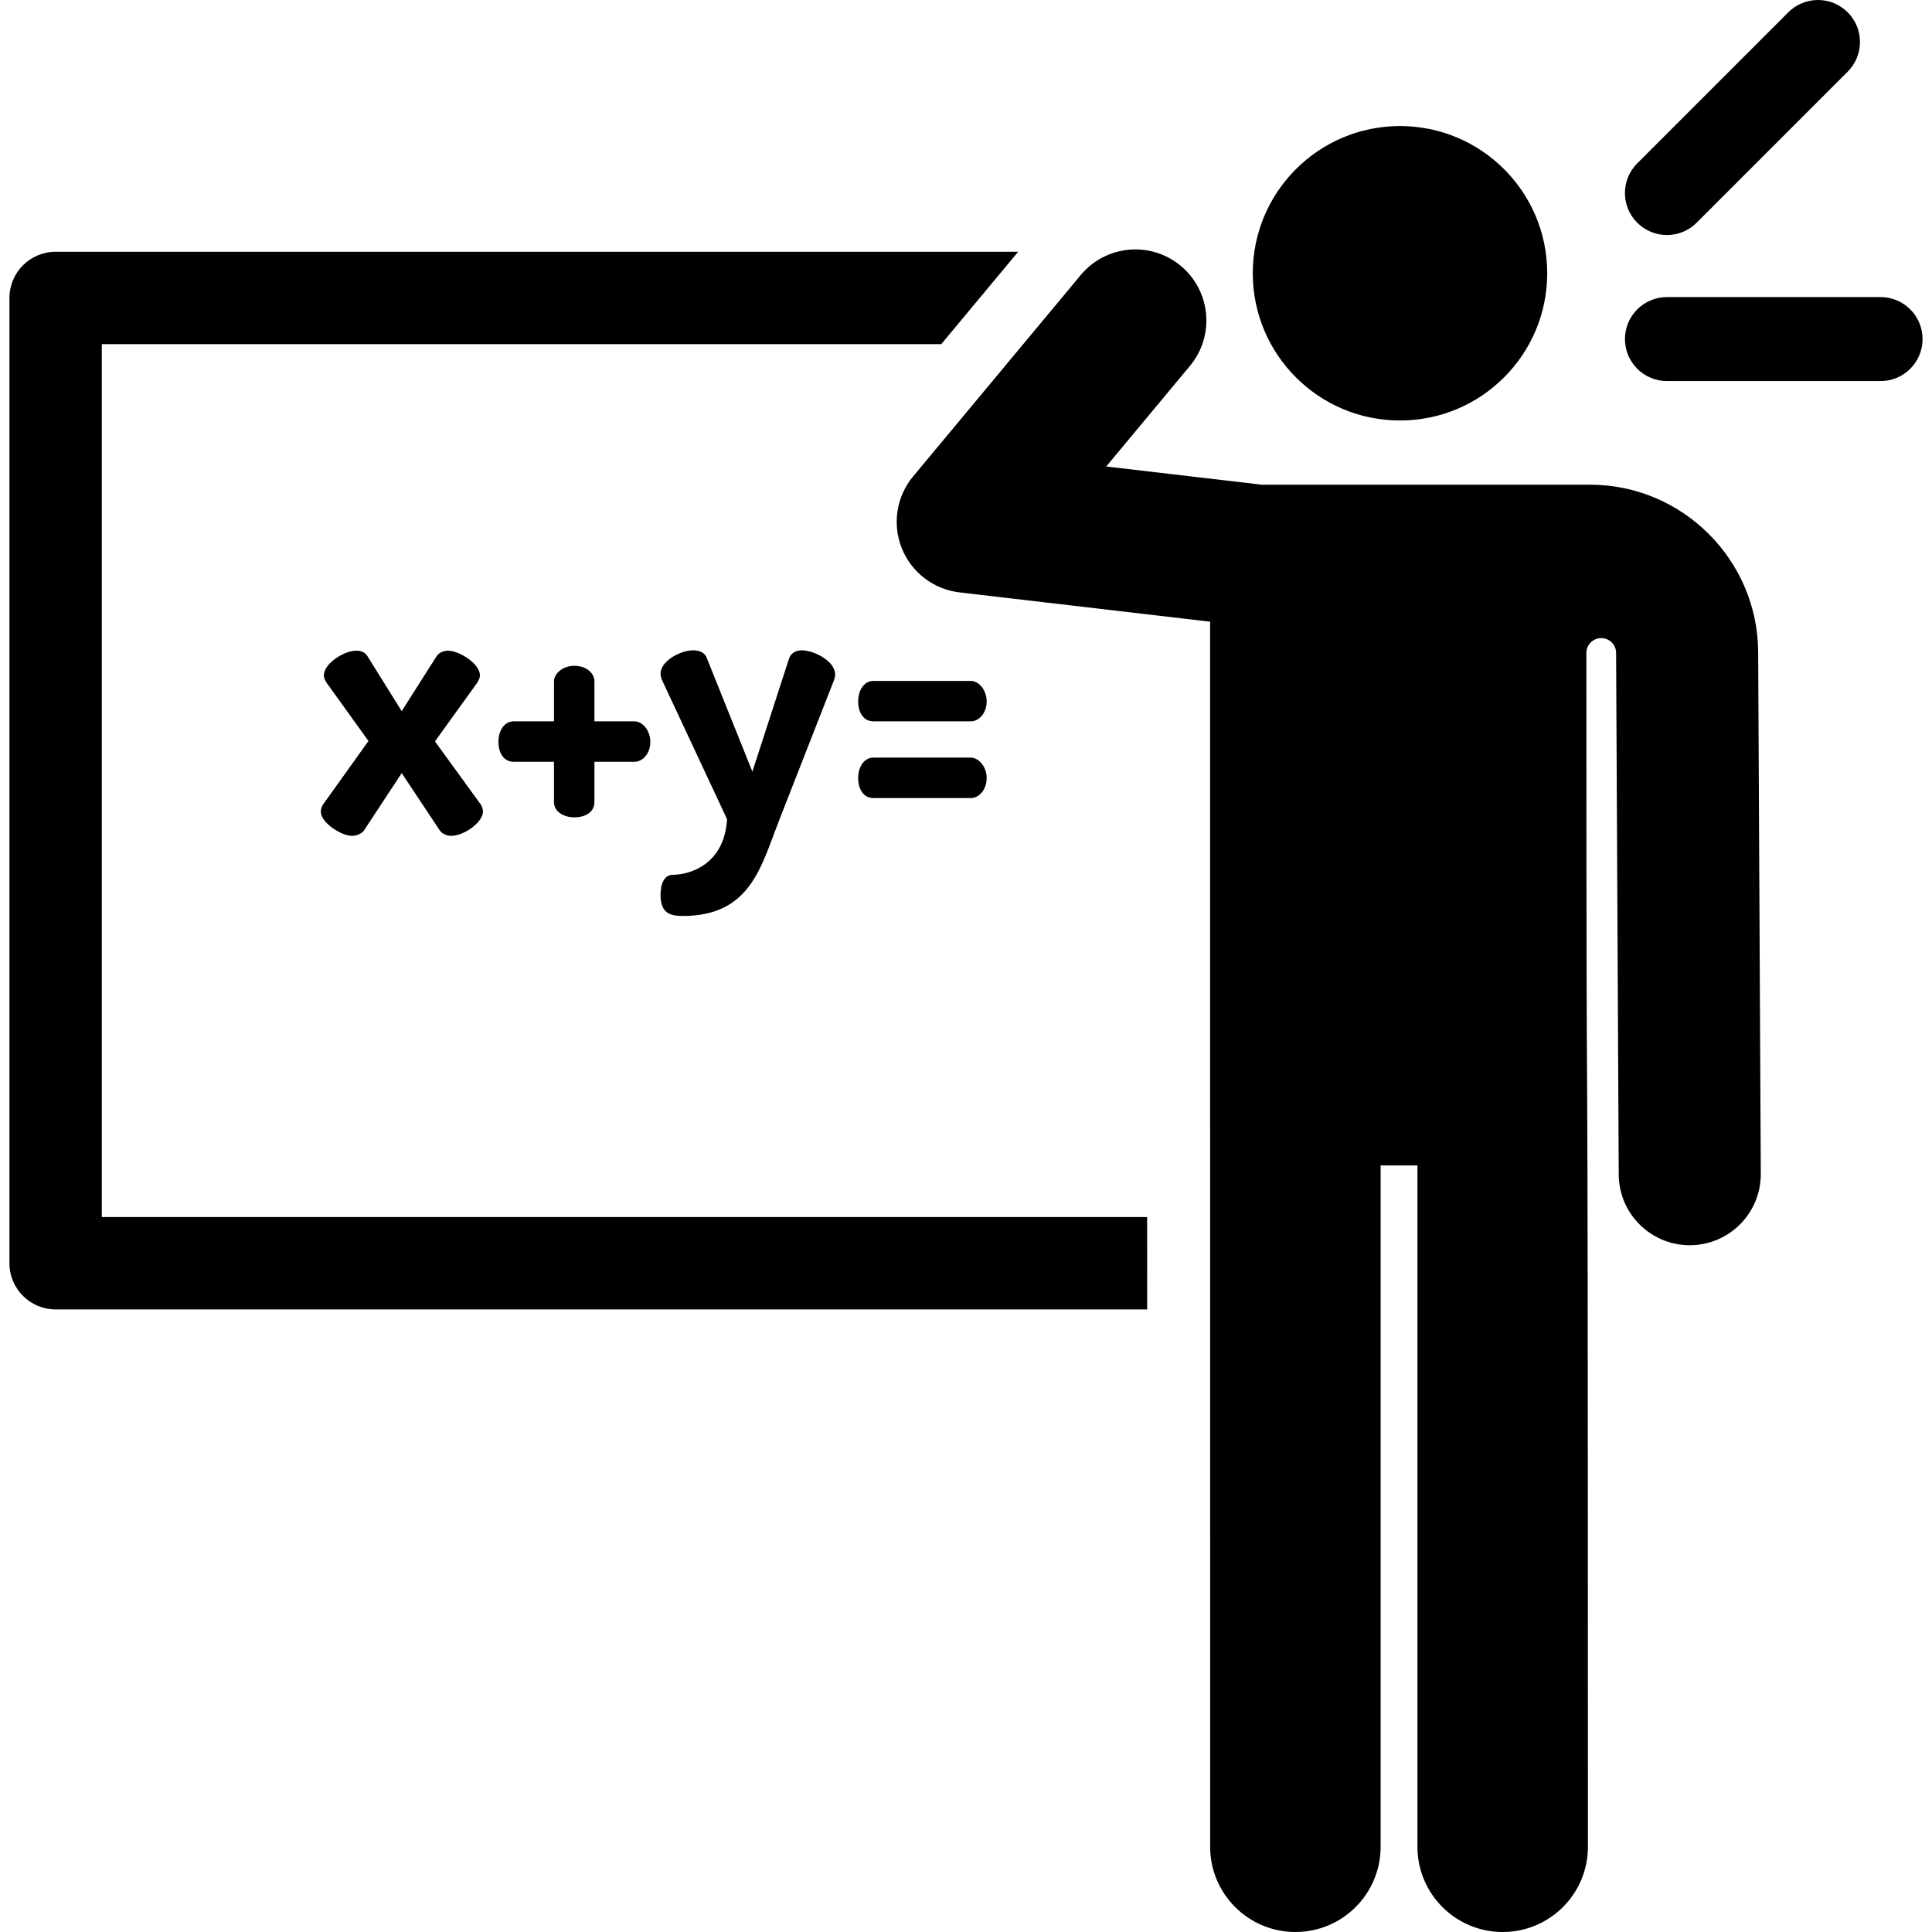
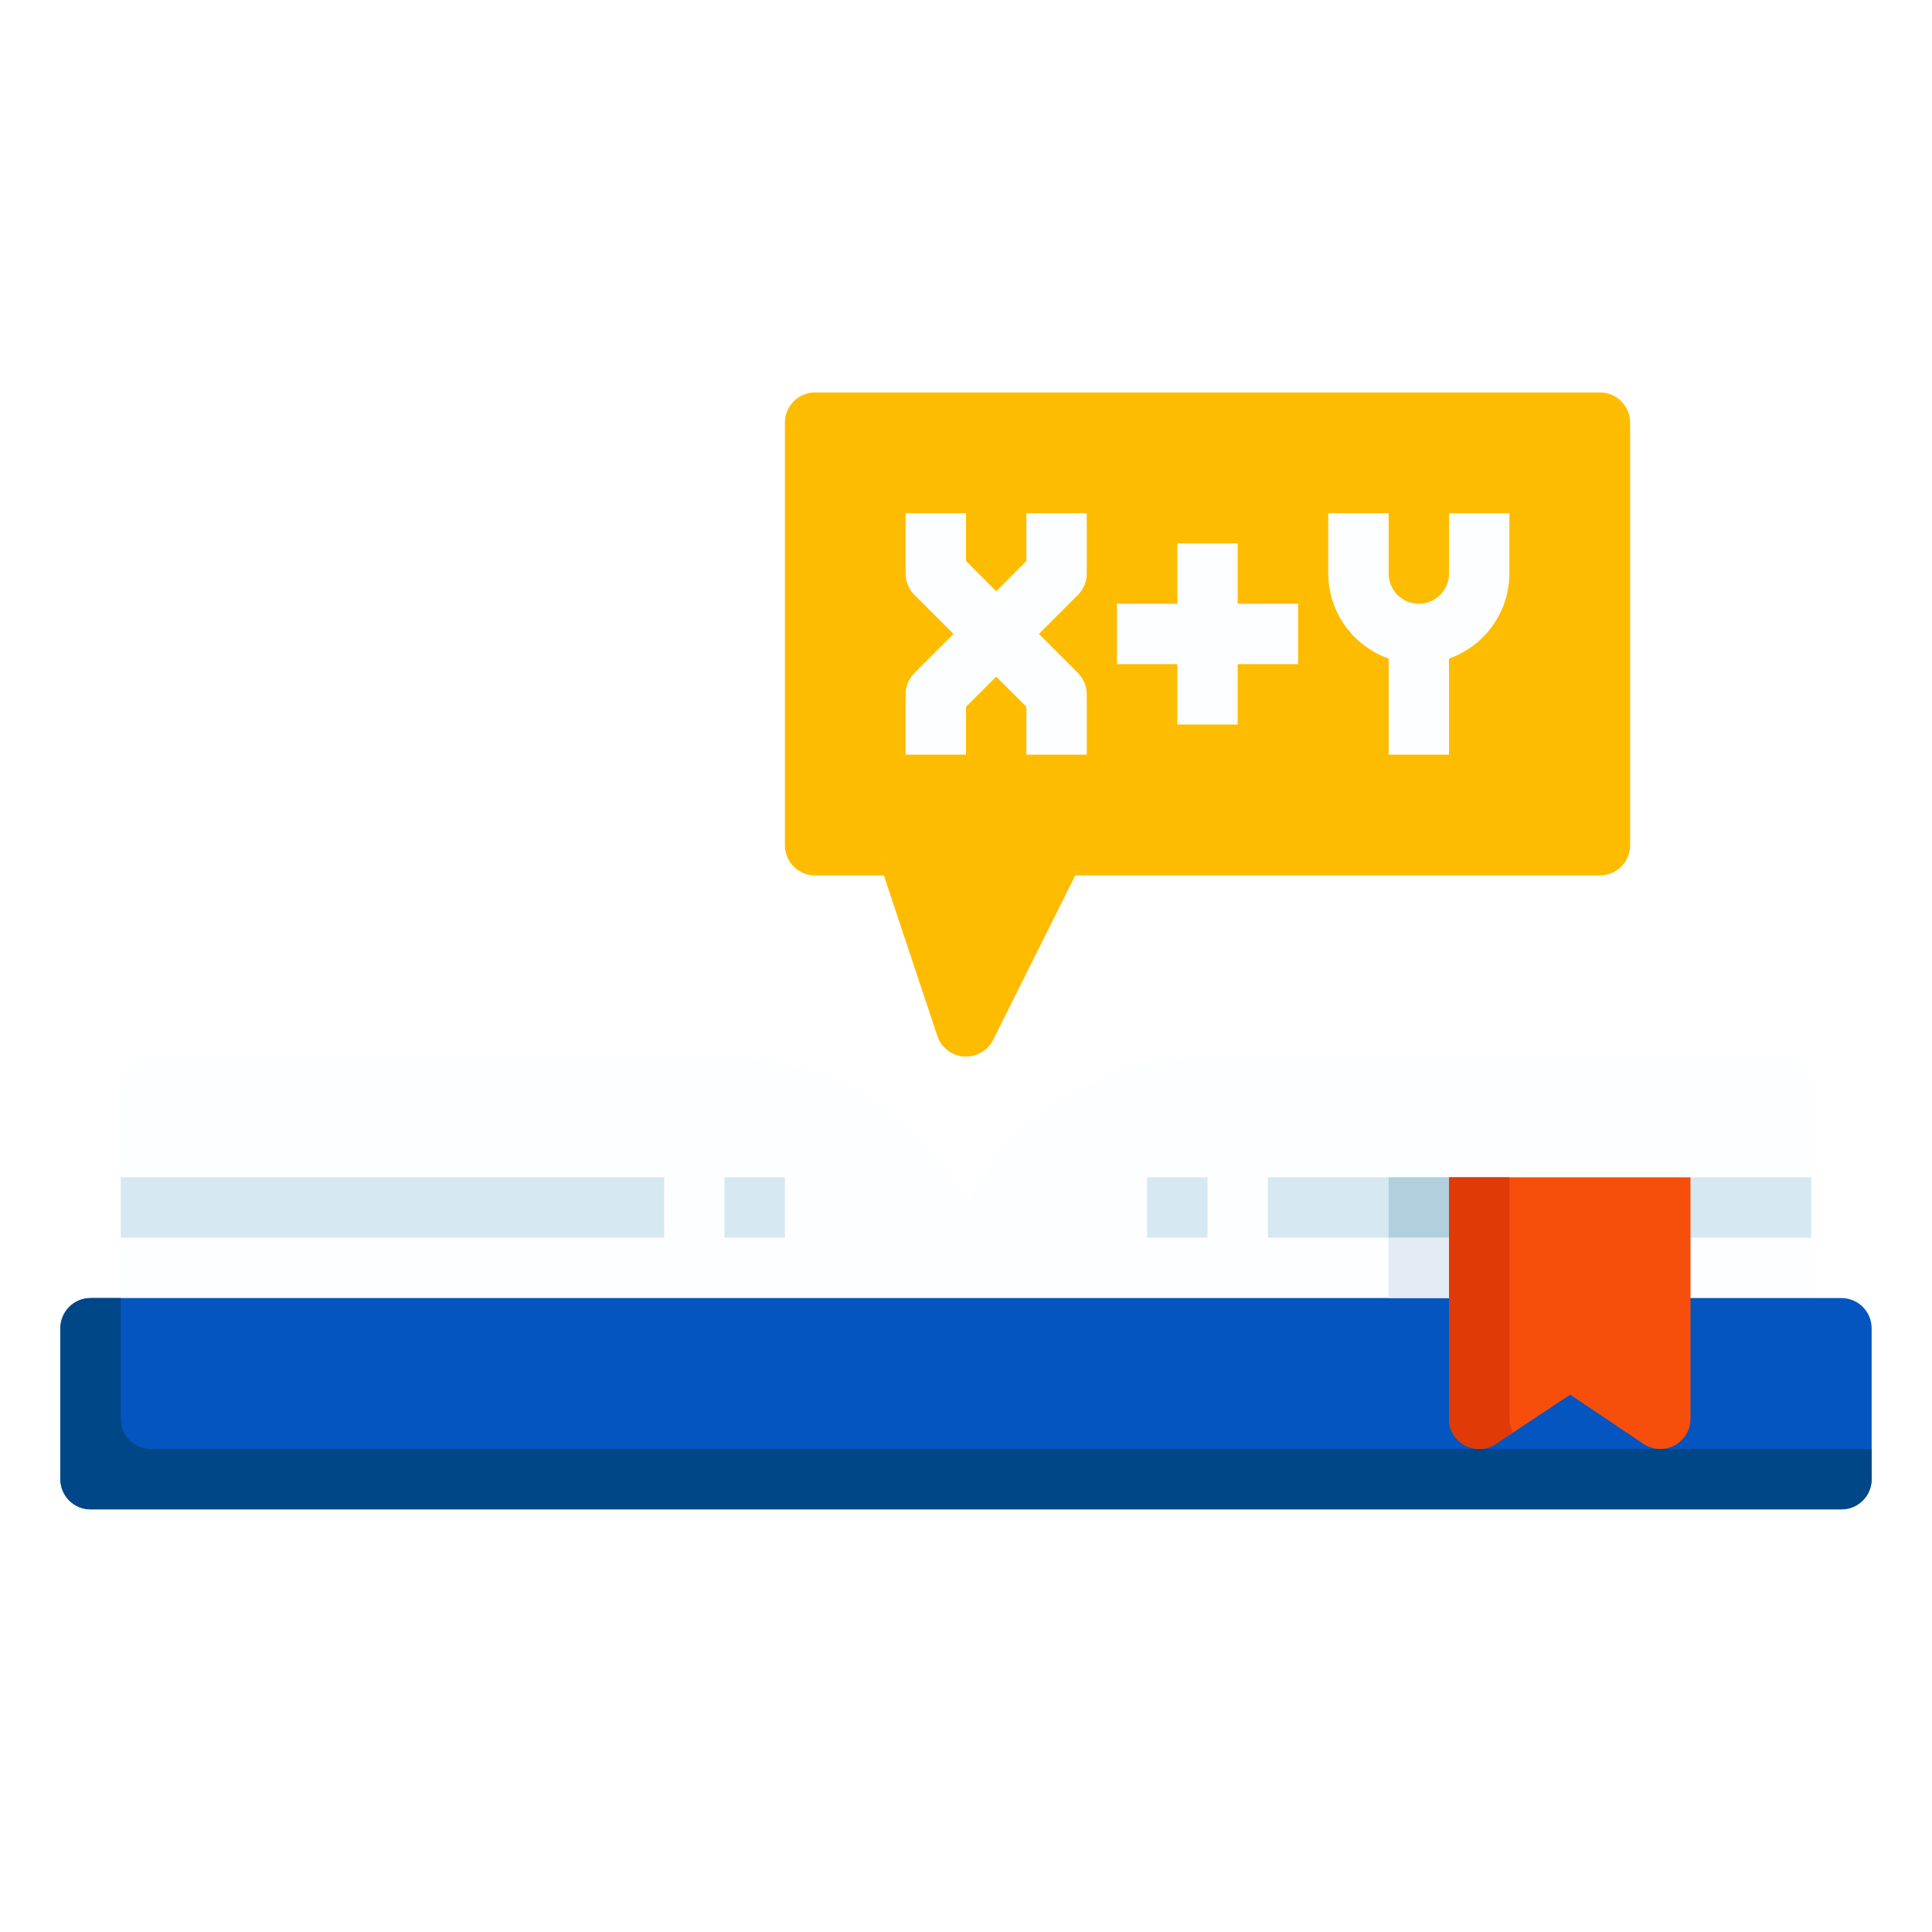
- <svg xmlns="http://www.w3.org/2000/svg" viewBox="0 0 512.001 512.001" style="enable-background:new 0 0 512.001 512.001" xml:space="preserve">
-   <path d="M304.002 322.529H26.981V91.202h222.465l20.376-24.48H14.741c-6.76 0-12.24 5.48-12.24 12.24v255.807c0 6.76 5.48 12.24 12.24 12.24H304.01l-.008-24.48zM498.372 78.73h-56.616c-6.146 0-11.127 4.982-11.127 11.127s4.982 11.127 11.127 11.127h56.616c6.146 0 11.127-4.982 11.127-11.127s-4.982-11.127-11.127-11.127zm-8.715-75.471c-4.345-4.345-11.391-4.345-15.737 0l-40.034 40.034c-4.345 4.345-4.345 11.391 0 15.737 4.345 4.344 11.392 4.345 15.737 0l40.034-40.034c4.345-4.345 4.345-11.391 0-15.737z" />
-   <path d="M465.933 172.775c-.125-24.445-20.107-44.326-44.549-44.326h-87.005l-41.222-4.82 22.189-26.659c6.654-7.994 5.563-19.862-2.426-26.511-7.986-6.649-19.856-5.57-26.511 2.426l-44.417 53.365a18.824 18.824 0 0 0 12.282 30.741l66.419 7.766.009 324.655c0 12.476 10.114 22.59 22.59 22.59s22.59-10.114 22.59-22.59v-180.56h9.754v180.56c0 12.476 10.114 22.59 22.59 22.59s22.59-10.114 22.59-22.59c0-298.716-.401-127.71-.41-316.413a3.94 3.94 0 0 1 7.879-.034l.695 138.298c.052 10.346 8.449 18.731 18.822 18.731h.097c10.396-.052 18.782-8.522 18.73-18.919l-.696-138.3z" />
-   <path d="M371.012 33.405c-21.587 0-39.015 17.51-39.015 39.015 0 21.448 17.382 39.015 39.015 39.015 21.547 0 39.015-17.468 39.015-39.015-.001-21.614-17.522-39.015-39.015-39.015zM127.186 212.896l-11.916-16.423 11.116-15.421c.501-.801.801-1.402.801-2.103 0-3.004-5.408-6.51-8.511-6.51-.901 0-2.303.401-3.004 1.502l-9.213 14.521-9.112-14.621c-.801-1.302-2.303-1.402-2.904-1.402-3.405 0-8.613 3.505-8.613 6.51 0 .801.501 1.703.801 2.103l11.015 15.321-11.817 16.524a3.488 3.488 0 0 0-.802 2.202c0 3.004 5.508 6.409 8.211 6.409 1.001 0 2.504-.401 3.205-1.402l10.015-15.221 10.115 15.221c.701 1.001 2.003 1.402 3.004 1.402 3.405 0 8.412-3.605 8.412-6.409-.002-.901-.403-1.802-.803-2.203zm40.958-21.73h-10.616V180.55c0-2.103-2.103-4.106-5.308-4.106-3.004 0-5.408 2.003-5.408 4.106v10.615h-10.715c-2.404 0-4.006 2.404-4.006 5.408 0 3.205 1.602 5.308 4.006 5.308h10.715v10.714c0 2.404 2.404 4.006 5.408 4.006 3.205 0 5.308-1.602 5.308-4.006v-10.714h10.616c2.103 0 4.206-2.103 4.206-5.308 0-3.004-2.103-5.407-4.206-5.407zm44.363-18.828c-1.402 0-2.904.601-3.405 2.203l-9.713 29.943-12.018-29.943c-.501-1.602-2.003-2.203-3.705-2.203-3.305 0-8.613 2.804-8.613 6.209 0 .601.2 1.202.401 1.702l17.224 36.853c-.7 12.016-9.913 14.72-14.32 14.72-2.404 0-3.305 2.504-3.305 5.408 0 4.807 2.604 5.508 5.909 5.508 17.925 0 20.729-13.119 25.436-25.136l14.62-37.353c.2-.501.3-1.102.3-1.502.001-3.605-5.708-6.409-8.811-6.409zm44.765 28.441h-25.837c-2.404 0-4.006 2.404-4.006 5.408 0 3.205 1.602 5.308 4.006 5.308h25.837c2.103 0 4.206-2.103 4.206-5.308 0-3.005-2.103-5.408-4.206-5.408zm0-20.329h-25.837c-2.404 0-4.006 2.404-4.006 5.408 0 3.205 1.602 5.308 4.006 5.308h25.837c2.103 0 4.206-2.103 4.206-5.308 0-3.005-2.103-5.408-4.206-5.408z" />
+ <svg xmlns="http://www.w3.org/2000/svg" width="64" height="64">
+   <g data-name="01_Math">
+     <path d="M32 35h-.071a1 1 0 0 1-.878-.682L29.279 29H27a1 1 0 0 1-1-1V14a1 1 0 0 1 1-1h26a1 1 0 0 1 1 1v14a1 1 0 0 1-1 1H35.618L32.9 34.447A1 1 0 0 1 32 35Z" style="fill:#febc00" />
+     <path d="M32 45H5a1 1 0 0 1-1-1v-8a1 1 0 0 1 1-1h19a9.011 9.011 0 0 1 9 9 1 1 0 0 1-1 1Z" style="fill:#fdfeff" />
+     <path d="M31 44a9.011 9.011 0 0 1 9-9h19a1 1 0 0 1 1 1v8a1 1 0 0 1-1 1H32a1 1 0 0 1-1-1Zm3-25.414-1 1-1-1V17h-2v2a1 1 0 0 0 .293.707L31.586 21l-1.293 1.293A1 1 0 0 0 30 23v2h2v-1.586l1-1 1 1V25h2v-2a1 1 0 0 0-.293-.707L34.414 21l1.293-1.293A1 1 0 0 0 36 19v-2h-2ZM41 18h-2v2h-2v2h2v2h2v-2h2v-2h-2v-2zm7-1v2a1 1 0 0 1-2 0v-2h-2v2a3 3 0 0 0 2 2.816V25h2v-3.184A3 3 0 0 0 50 19v-2Z" style="fill:#fdfeff" />
+     <path d="M61 50H3a1 1 0 0 1-1-1v-5a1 1 0 0 1 1-1h58a1 1 0 0 1 1 1v5a1 1 0 0 1-1 1Z" style="fill:#0455bf" />
+     <path d="M5 48a1 1 0 0 1-1-1v-4H3a1 1 0 0 0-1 1v5a1 1 0 0 0 1 1h58a1 1 0 0 0 1-1v-1Z" style="fill:#004787" />
+     <path style="fill:#d6e8f2" d="M4 39h18v2H4zm38 0h18v2H42z" />
+     <path d="M49 48a1 1 0 0 1-1-1v-8h8v8a1 1 0 0 1-1.557.831L52.014 46.2l-2.462 1.631A.993.993 0 0 1 49 48Z" style="fill:#f74e0c" />
+     <path d="M50 47v-8h-2v8a1 1 0 0 0 1.552.833l.566-.375A.99.99 0 0 1 50 47Z" style="fill:#e03a07" />
+     <path style="fill:#d6e8f2" d="M38 39h2v2h-2zm-14 0h2v2h-2z" />
+     <path style="fill:#b1cfdd" d="M46 39h2v2h-2z" />
+     <path style="fill:#e4ebf2" d="M46 41h2v2h-2z" />
+   </g>
</svg>
